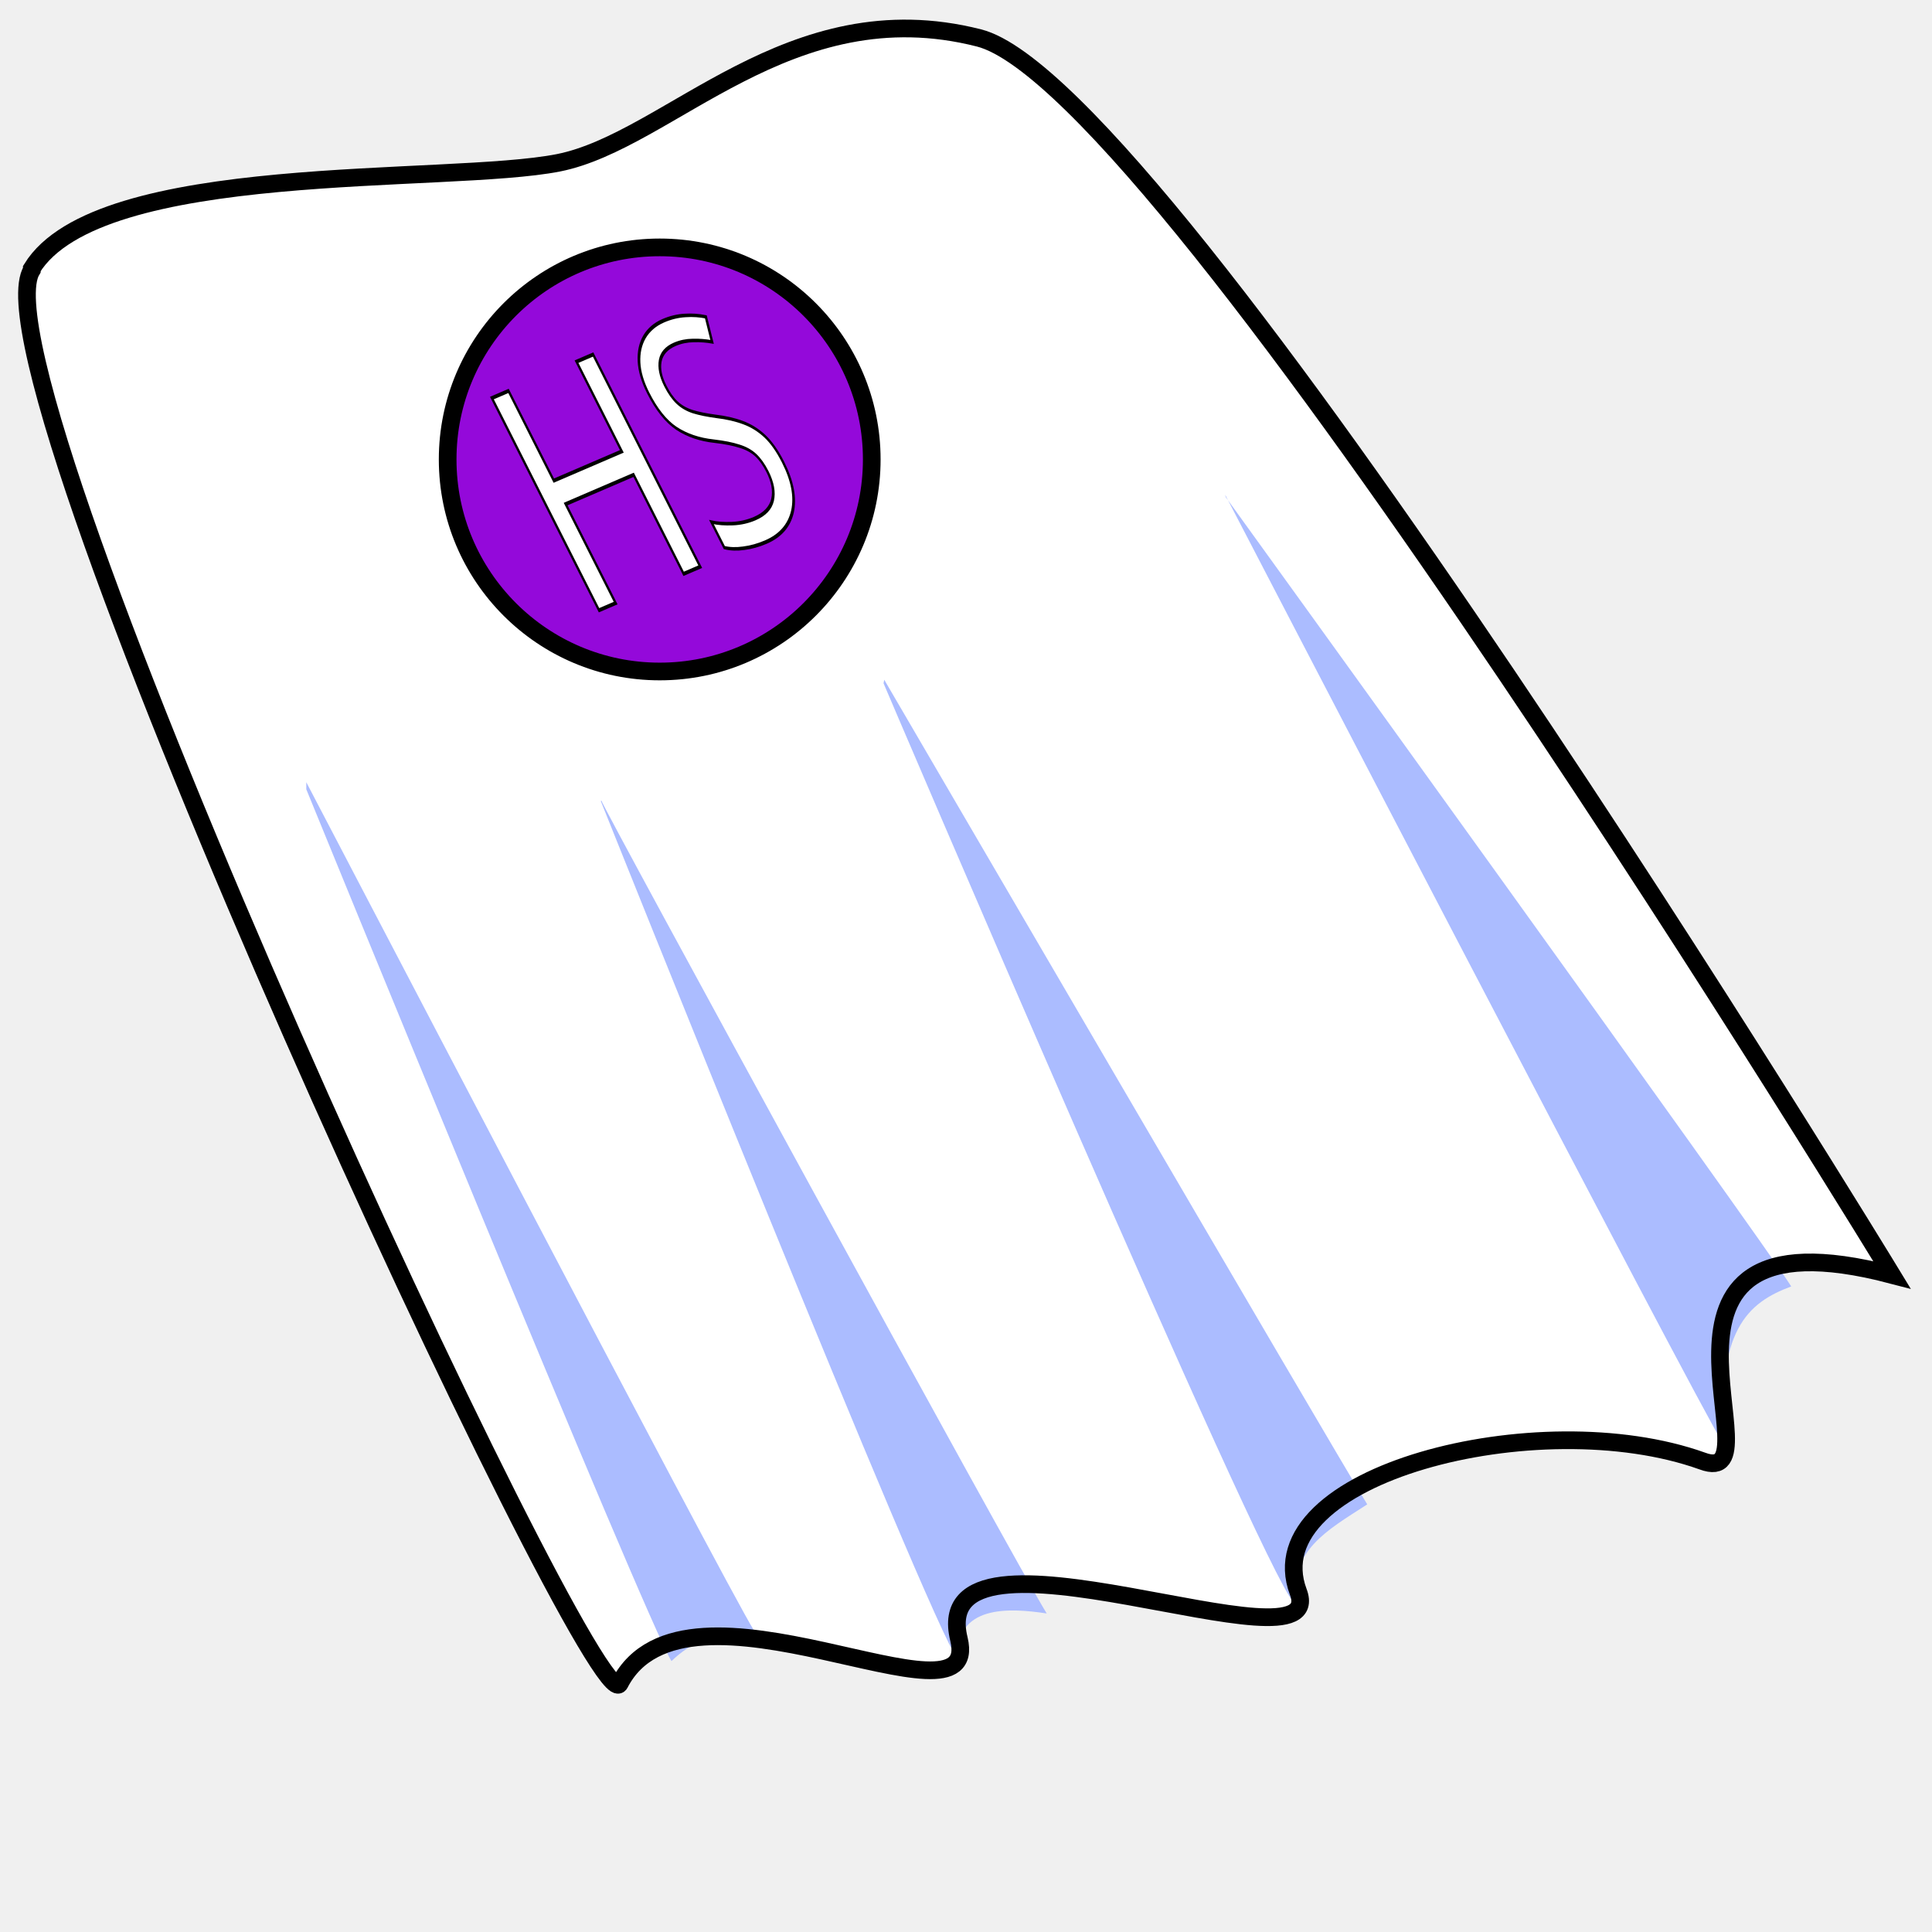
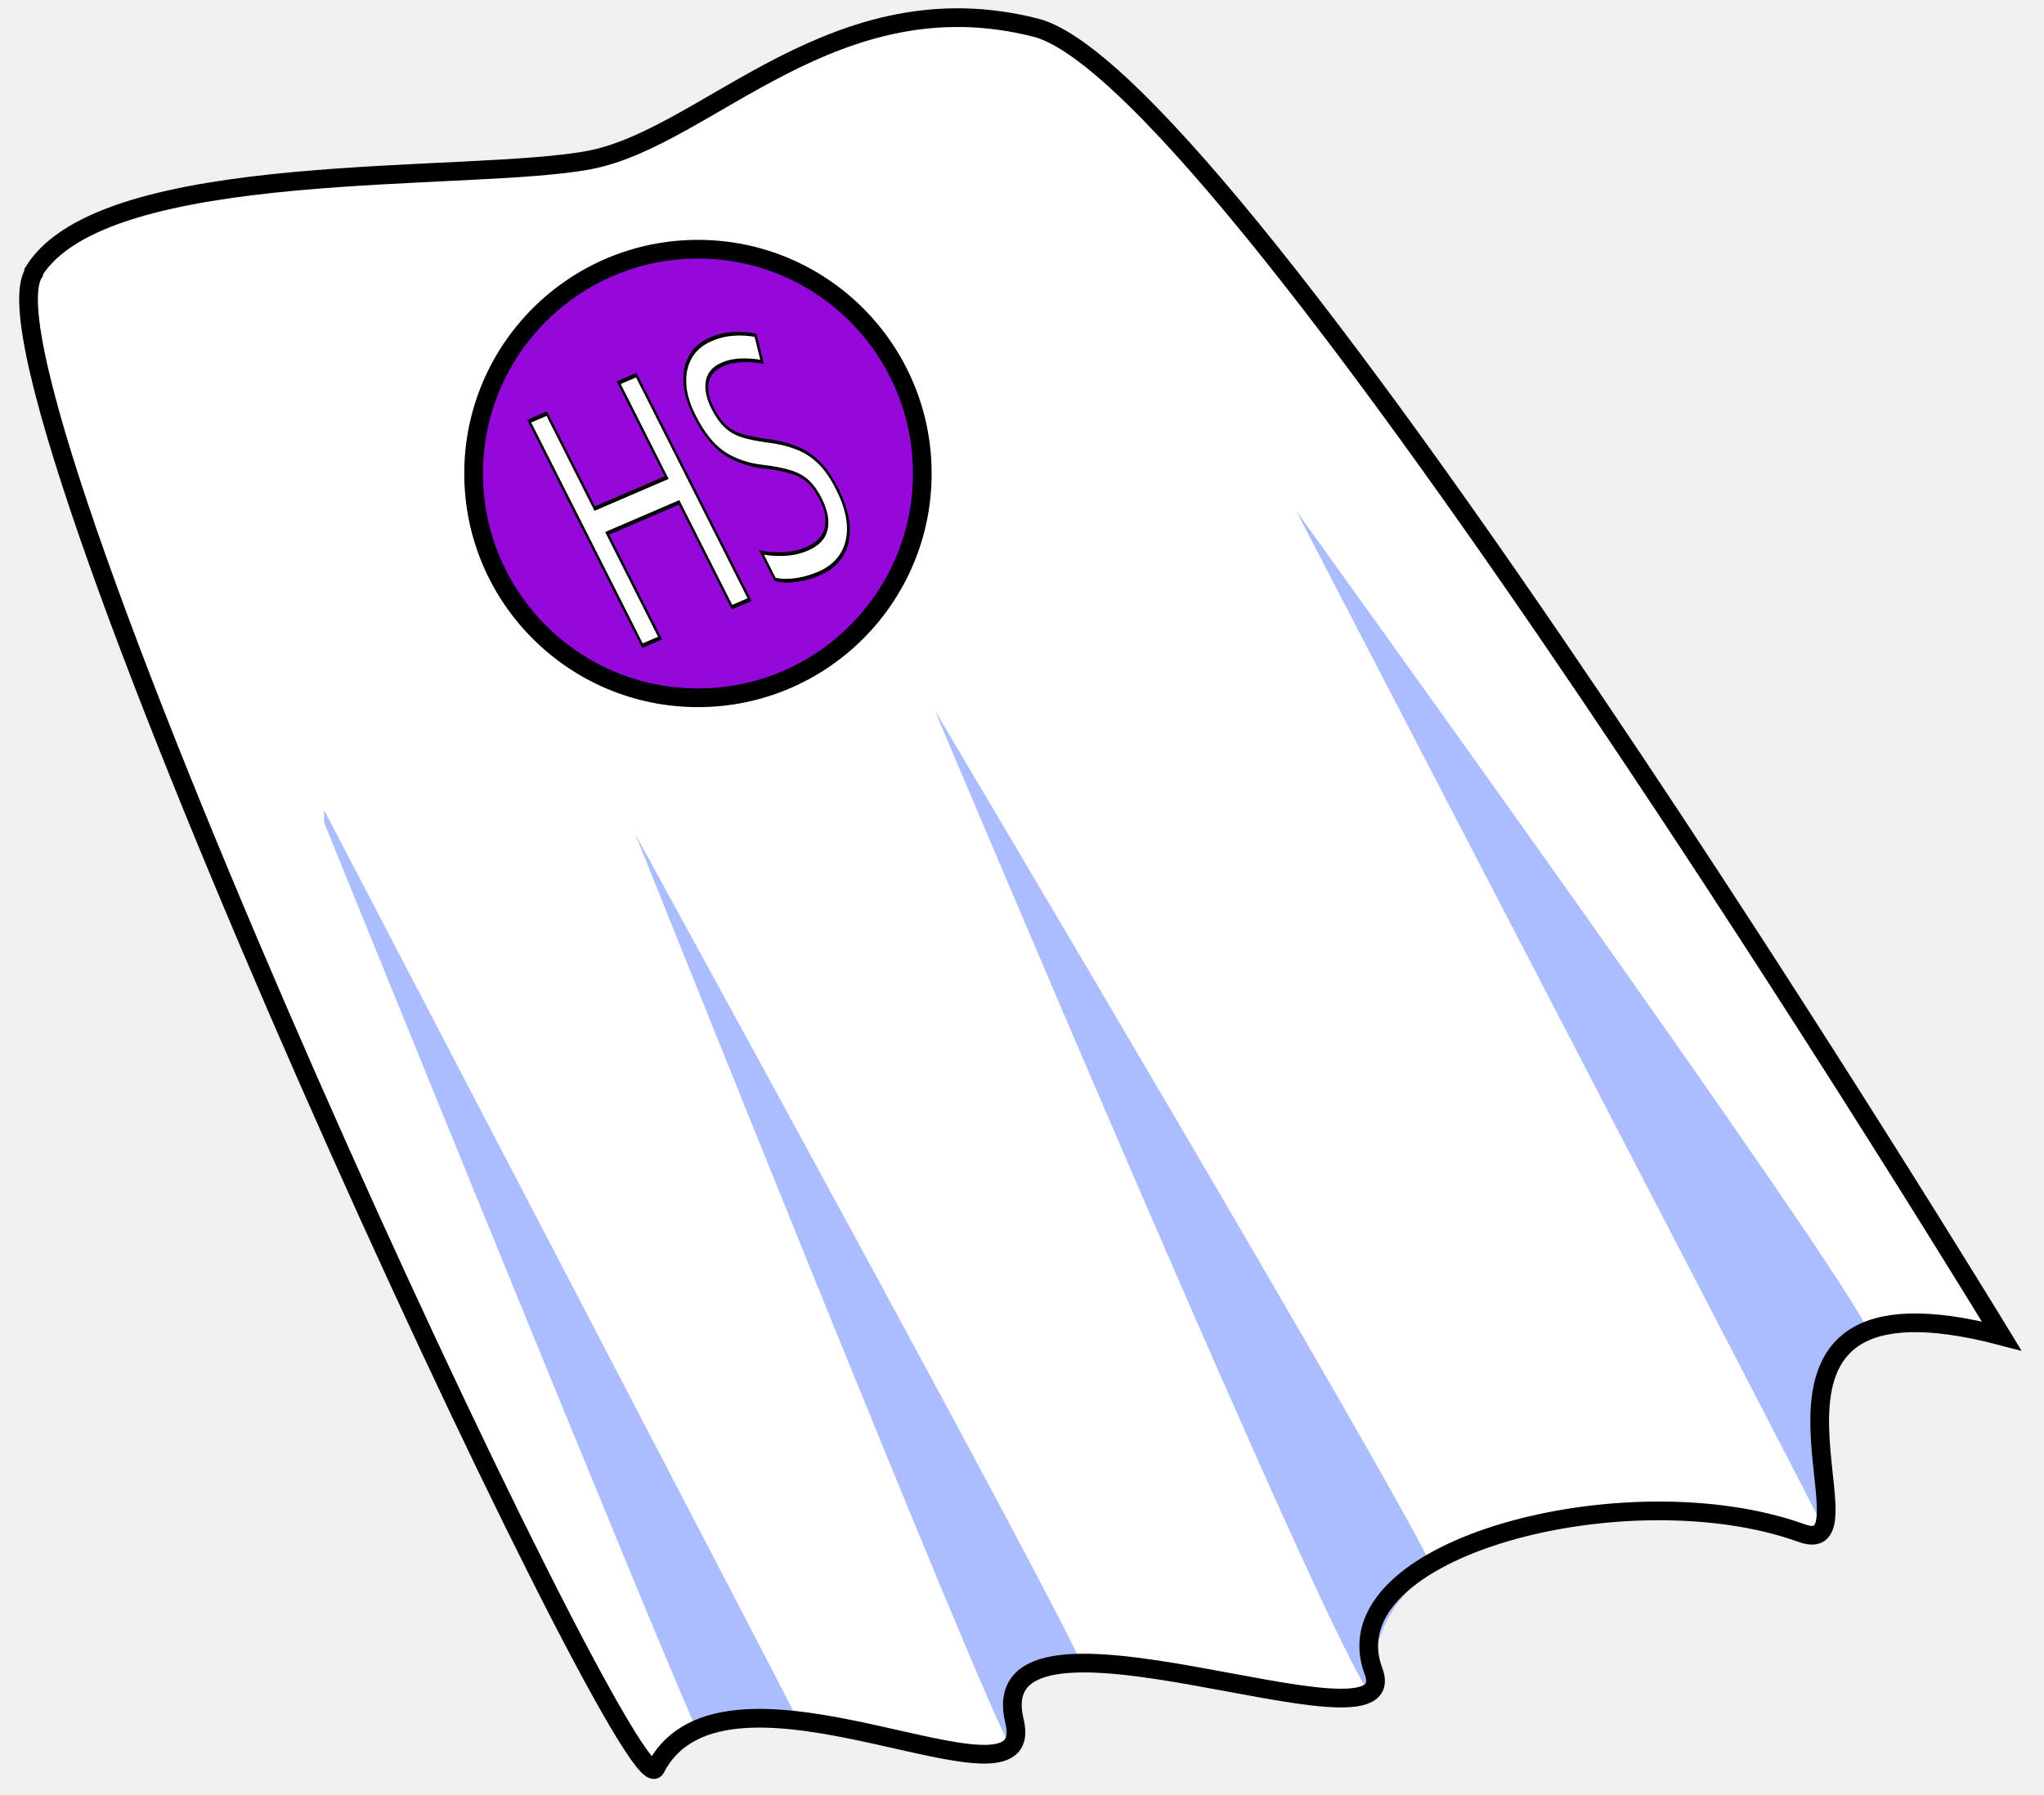
- <svg xmlns="http://www.w3.org/2000/svg" xmlns:xlink="http://www.w3.org/1999/xlink" id="hero-sheet-logo" version="1.1" viewBox="0 0 164 106" preserveAspectRatio="xMidYMid meet" height="400" width="400">
+ <svg xmlns="http://www.w3.org/2000/svg" xmlns:xlink="http://www.w3.org/1999/xlink" id="hero-sheet-logo" version="1.1" viewBox="0 0 164 144" preserveAspectRatio="xMidYMid meet" width="164px" height="144px">
  <defs>
-     <path id="cape" d="m 2.7,-6.2 c 5.67,-9.22 35.2,-7.11 44.7,-8.98 9.43,-1.87 19.6,-14.7 35.7,-10.6 16.1,4.09 77.5,105 77.5,105 -24.4,-6.40 -9.15,18.4 -16.1,15.8 -13.9,-4.98 -38,1.18 -34.3,11.1 2.85,7.47 -31.7,-7.8 -28.8,4.02 2.03,8.47 -23.2,-7.09 -28.8,3.78 -2.05,3.94 -55.5,-111 -49.9,-120 z" />
+     <path id="cape" d="m 2.7,21.8 c 5.67,-9.22 35.2,-7.11 44.7,-8.98 9.43,-1.87 19.6,-14.7 35.7,-10.6 16.1,4.09 77.5,105 77.5,105 -24.4,-6.40 -9.15,18.4 -16.1,15.8 -13.9,-4.98 -38,1.18 -34.3,11.1 2.85,7.47 -31.7,-7.8 -28.8,4.02 2.03,8.47 -23.2,-7.09 -28.8,3.78 -2.05,3.94 -55.5,-111 -49.9,-120 z" />
  </defs>
  <g>
    <style type="text/css">
      .cape-background{
        fill: #FFFFFF;
      }
      .cape-border {
        fill: none;
        stroke: #000000;
        stroke-width: 1.5;
      }
      .cape-wrinkle {
        fill: #abbcff;
      }
      .name-circle {
        fill: #9409da;
        stroke: #000000;
        stroke-width: 1.5;
      }
      .name-text {
        font-size: 22px;
        font-family: 'Arial Rounded MT Bold';
        fill: #ffffff;
        stroke: #000000;
        stroke-width: 0.25;
      }
    </style>
    <use xlink:href="#cape" class="cape-background" />
-     <path class="cape-wrinkle" d="m 26,38 c 0,0 29,71 31,74 1.8,-1.7 3,-2 7,-2.6 -2.5,-4 -38,-72 -38,-72 z" />
-     <path class="cape-wrinkle" d="m 51,39 c 0,0 28,70 30.251,72.76 -0.1,-4.5 4.3,-4.3 7.6,-3.8 -2.5,-4 -38,-69 -37.8,-69 z" />
-     <path class="cape-wrinkle" d="m 75,29 c 0,0 32,75 34.8,78 -0.1,-4.5 2.7,-6 6.26,-8.3 -2.5,-4 -41,-70 -41,-70 z" />
-     <path class="cape-wrinkle" d="m 104,13 c 0,0 40,77 42.3,80.6 -0.58,-9.7 2,-12 5.75,-13.4 -2.5,-4 -48,-67 -48,-67 z" />
+     <path class="cape-wrinkle" d="m26,66 c0,0 28,69 30,73 c1.8,-1.7 4,0 8,-1 c-2,-4 -38,-73 -38,-73 z" />
+     <path class="cape-wrinkle" d="m51,67 c0,0 28,70 30,73 c0,-5,3,-7,6,-6 c-2,-5,-36,-67,-36,-67 z" />
+     <path class="cape-wrinkle" d="m75,57 c0,0 32,76 35,79 c0,-5 2,-8 5,-10 c-2,-5 -40,-69 -40,-69 z" />
+     <path class="cape-wrinkle" d="m104,41 c0,0 40,77 42,81 c-1,-10 1,-14 4,-15 c-2,-5 -46,-66 -46,-66 z" />
    <use xlink:href="#cape" class="cape-border" />
-     <ellipse class="name-circle" ry="18" rx="18" cx="56" cy="10" />
-     <text class="name-text" transform="matrix(0.716,-0.308,0.579,1.147,0,0)" x="43" y="32">HS</text>
+     <ellipse class="name-circle" rx="18" ry="18" cx="56" cy="38" />
+     <text class="name-text" x="27" y="53" transform="matrix(0.716,-0.308,0.579,1.147,0,0)">HS</text>
  </g>
</svg>
